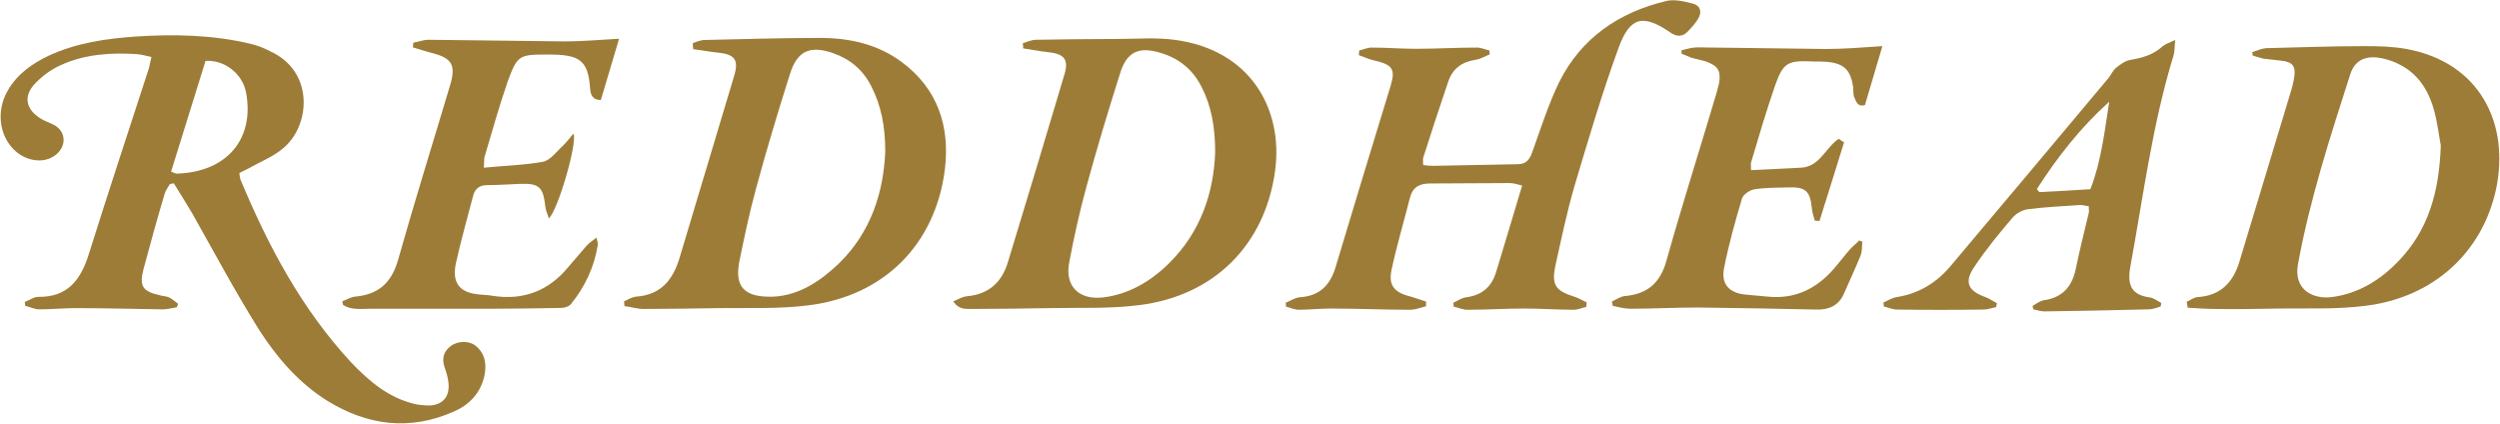
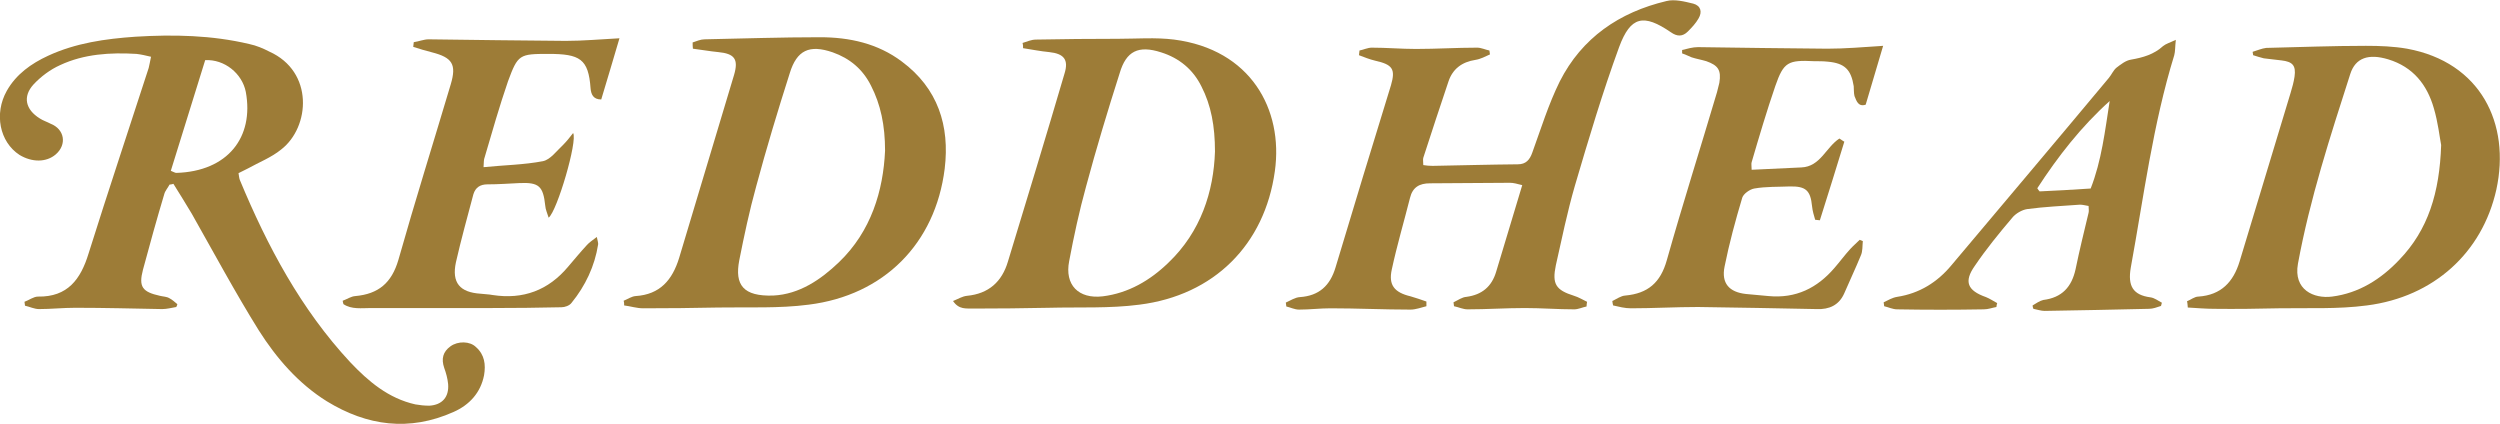
- <svg xmlns="http://www.w3.org/2000/svg" version="1.1" id="Layer_1" x="0px" y="0px" viewBox="346.9 439.9 1219.5 206.4" enable-background="new 346.9 439.9 1219.5 206.4" xml:space="preserve">
-   <g>
-     <path fill="#9D7C37" d="M433.1,589.8c-2.3,0.4-4.6,1-6.9,1c-14.1-0.2-28.2-0.6-42.4-0.6c-6,0-12,0.6-17.7,0.6   c-2.3,0-4.6-1.2-6.9-1.7c0-0.6-0.2-1.4-0.2-1.9c2.1-0.8,4.4-2.5,6.6-2.5c14.5,0.2,20.8-8.5,24.7-21c9.5-30.3,19.5-60.4,29.3-90.6   c0.4-1.5,0.6-3.1,1.2-5.4c-2.7-0.6-4.8-1.2-7.1-1.4c-12.7-0.8-25.5,0-37.2,5.4c-4.8,2.1-9.4,5.6-12.9,9.4c-5.4,6-3.9,12.3,3.1,16.6   c1.5,1,3.5,1.7,5.2,2.5c6.9,2.7,8.1,10.2,2.5,15c-4.6,3.9-11.6,3.9-17.6,0.2c-9.8-6.4-12.5-20.2-6.2-31.2   c4.6-8.1,12-13.3,20.2-17.2c13.5-6.2,28-8.3,42.6-9.3c18.7-1.2,37.2-0.8,55.5,3.5c3.5,0.8,6.8,2.1,9.8,3.7   c21.8,9.8,19.9,36.8,5.8,47.8c-4.8,3.9-10.8,6.2-16.2,9.3c-1.5,0.8-3.1,1.5-4.6,2.3c0.2,1.3,0.2,2.3,0.6,3.3   c13.5,32.4,29.9,63.1,53.8,88.9c8.9,9.4,18.7,17.7,31.8,20.6c2.1,0.4,4.4,0.6,6.8,0.6c6.2-0.4,9.6-4.2,9.1-10.6   c-0.2-2.7-1-5.4-1.9-7.9c-1.5-4.4-0.6-7.9,3.1-10.6s9.5-2.5,12.5,0.4c4.2,3.7,4.8,8.5,3.9,13.7c-1.7,8.5-7.1,14.5-14.9,17.9   c-21.6,9.6-42.2,6.9-61.9-5.2c-13.9-8.7-24.5-21-33.2-34.5c-11.6-18.5-22-38-32.8-57.1c-2.9-4.8-5.8-9.6-8.9-14.5   c-0.6,0.2-1.2,0.2-1.9,0.4c-0.8,1.5-2.1,3.1-2.5,4.6c-3.7,12.3-7.1,24.7-10.4,37c-2.1,8.3-0.4,10.8,8.3,12.7   c1.5,0.4,3.3,0.4,4.6,1.2c1.5,0.8,2.7,1.9,4,2.9C433.7,588.6,433.5,589.2,433.1,589.8z M447.2,469.6c-5.6,17.9-11.2,35.9-16.8,54   c1.5,0.6,2.1,1,2.7,1c25.1-0.8,38-17.4,33.9-39.5C465.3,476,456.6,469,447.2,469.6z" />
-     <path fill="#9D7C37" d="M1121,589.6c-1.9,0.4-4.1,1.4-6,1.4c-8.1,0-16-0.6-24.1-0.6c-9.3,0-18.7,0.6-28,0.6c-2.1,0-4.2-1-6.6-1.5   c0-0.6-0.2-1.4-0.2-1.9c2.1-1,4.2-2.5,6.4-2.7c7.5-1,12.3-5,14.5-12.3c4.2-13.7,8.3-27.6,12.7-42.2c-2.5-0.6-4.2-1.2-6-1.2   c-12.9,0-26,0.2-39,0.2c-5.2,0-8.5,1.9-9.8,7.1c-2.9,11.6-6.4,23.1-8.9,34.9c-1.7,7.5,1.2,11.2,9.1,13.1c2.7,0.8,5.2,1.7,7.7,2.5   c0,0.8,0,1.5,0,2.3c-2.5,0.6-5.2,1.7-7.7,1.7c-12.9,0-26-0.6-39-0.6c-5.2,0-10.2,0.6-15.4,0.6c-2.1,0-4.1-1-6.2-1.5   c0-0.6-0.2-1.4-0.2-1.9c2.3-1,4.6-2.5,6.9-2.7c9.4-0.6,14.7-5.6,17.4-14.5c8.9-29.7,17.9-59.2,27-88.9c2.3-7.9,0.8-10-7.7-12   c-2.7-0.6-5.2-1.7-7.9-2.7c0-0.8,0.2-1.5,0.2-2.3c1.9-0.4,4.1-1.4,6-1.4c7.1,0,14.5,0.6,21.6,0.6c10,0,19.9-0.6,29.9-0.6   c1.9,0,4.1,1,6,1.4c0,0.6,0.2,1.3,0.2,1.9c-2.3,1-4.6,2.3-7.1,2.7c-6.6,1-11,4.4-13.1,10.4c-4.2,12.3-8.3,24.9-12.3,37.4   c-0.2,0.8,0,1.9,0,3.5c1.5,0.2,3.1,0.4,4.6,0.4c13.9-0.2,27.6-0.6,41.5-0.8c4,0,5.8-2.1,7.1-5.8c4.2-11.6,7.9-23.5,13.3-34.5   c10.8-21.4,29.1-33.8,52.1-39.3c4-1,8.9,0.2,13.1,1.3c3.7,1,4.4,4.1,2.5,7.3c-1.3,2.3-3.3,4.4-5.2,6.4c-2.5,2.5-5.2,2.5-8.3,0.4   c-13.3-9.1-19.7-7.9-25.3,7.3c-8.1,22.2-14.8,44.9-21.6,67.7c-3.7,12.7-6.4,25.8-9.3,38.8c-1.9,9.1,0,12.1,8.9,14.9   c2.1,0.6,4.2,1.9,6.4,2.9C1121.2,588.2,1121,588.8,1121,589.6z" />
-     <path fill="#9D7C37" d="M685,460.9c1.9-0.6,3.9-1.5,5.8-1.5c18.7-0.4,37.4-1,56.3-1c14.5,0,28.2,3.1,39.9,11.8   c17.6,13.1,23.5,31.4,21,52.3c-4.6,36.6-29.7,61.7-66.3,66.3c-14.5,1.9-29.3,1.2-44.2,1.4c-12.2,0.2-24.3,0.4-36.6,0.4   c-3.1,0-6.2-1-9.3-1.4c0-0.8,0-1.5-0.2-2.3c1.9-0.8,3.9-2.1,5.8-2.3c12-0.8,17.9-7.9,21.2-18.5c8.9-29.7,17.9-59.6,26.8-89.3   c2.3-7.7,0.2-10.4-7.7-11.2c-4.1-0.4-8.1-1.2-12.3-1.7C685,462.9,685,461.9,685,460.9z M778.9,513.8c0-12.5-2.1-22.6-6.8-31.8   c-4.1-8.1-10.4-13.3-18.7-16.2c-11.4-3.9-17.5-1-21,10.2c-5.8,18.3-11.4,36.8-16.4,55.3c-3.3,12-5.8,23.9-8.3,36.1   c-2.3,12,1.9,17.7,16.6,17.2c12.7-0.6,23.1-7.7,32-16.2C772.2,552.9,778.1,533.2,778.9,513.8z" />
-     <path fill="#9D7C37" d="M812.1,586.9c2.5-1,4.4-2.3,6.8-2.5c10.6-1,17-6.9,19.9-16.8c9.3-30.5,18.5-60.9,27.6-91.6   c2.1-6.9-0.2-9.8-7.5-10.6c-4.2-0.4-8.5-1.3-12.7-1.9c0-0.8,0-1.7-0.2-2.5c2.1-0.6,4.2-1.7,6.6-1.7c13.3-0.2,26.6-0.4,39.9-0.4   c9.1,0,18.3-0.8,27.4,0.4c37.4,4.8,53.4,34.1,49.2,64.2c-5,35.9-29.7,60.6-66,65.2c-14.5,1.9-29.3,1.2-44.2,1.5   c-12.3,0.2-24.7,0.4-37,0.4C818.6,590.5,815,591.3,812.1,586.9z M939.9,514.2c0-12.5-1.9-22.6-6.6-31.8   c-4.1-8.3-10.8-13.9-19.7-16.6c-11-3.5-17-0.6-20.2,10.2c-5.8,18.3-11.4,36.8-16.4,55.3c-3.3,12-6,24.3-8.3,36.5   c-2.3,11.6,4.6,18.5,16.4,17.2c12.5-1.5,23.1-7.7,32-16.4C933,553.1,939.2,533.6,939.9,514.2z" />
-     <path fill="#9D7C37" d="M1414,587.1c1.9-0.8,3.7-2.3,5.6-2.3c11-0.8,17-7.1,20.1-17.2c8.3-27.4,16.6-55,24.9-82.3   c0.8-2.5,1.5-5.2,1.9-7.9c0.8-5.4-1-7.3-6.4-7.9c-2.9-0.4-5.8-0.6-8.7-1c-1.7-0.4-3.5-1-5.2-1.5c0-0.6-0.2-1.2-0.2-1.7   c2.1-0.6,4.4-1.7,6.6-1.9c16.2-0.4,32.4-1,48.6-1c6.8,0,13.5,0.2,20.1,1.4c35.9,6.6,50.5,36.6,43.6,68.7   c-6.8,30.7-30.5,52.3-63.1,56.5c-14.3,1.9-28.7,1.2-43.2,1.4c-10.4,0.2-20.8,0.4-31.2,0.2c-4.2,0-8.7-0.4-12.9-0.6   C1414.2,588.8,1414.2,588,1414,587.1z M1538,510.9c-0.8-3.9-1.5-11-3.5-17.9c-3.3-11.6-10.2-20.2-22.2-23.9   c-9.6-2.9-16-0.8-18.5,7.1c-9.8,30.5-19.7,60.9-25.5,92.6c-2.3,12.7,7.7,17.2,16.6,16c13.1-1.7,23.9-8.5,32.8-17.9   C1531.6,552.3,1537.2,534.2,1538,510.9z" />
-     <path fill="#9D7C37" d="M583,521.7c10-1,19.7-1.2,28.9-2.9c3.7-0.8,6.6-5,9.8-7.9c1.7-1.7,3.3-3.7,5-5.8c2.3,3.7-7.7,38-12,41.3   c-0.6-2.1-1.5-3.9-1.7-5.8c-1-9.5-3.1-11.4-12.5-11c-5.2,0.2-10.6,0.6-15.8,0.6c-3.5,0-5.8,1.5-6.8,4.8c-2.9,11-6,22-8.5,33.2   c-2.1,10,1.9,14.7,12.1,15.4c1.9,0.2,3.9,0.2,5.8,0.6c14.9,2.3,27.2-2.3,36.8-13.9c3.1-3.5,6-7.1,9.1-10.6c1.2-1.3,2.7-2.3,4.8-3.9   c0.4,1.9,0.8,2.9,0.6,3.7c-1.7,10.6-6.2,20.2-12.9,28.5c-1,1.4-3.3,2.1-5,2.1c-11.4,0.2-22.8,0.4-34.1,0.4c-19.7,0-39.1,0-58.8,0   c-4.6,0-9.5,0.8-13.5-1.9c-0.2-0.6-0.2-1.2-0.4-1.7c2.1-0.8,4.1-2.1,6.2-2.3c11.2-1,17.7-6.4,21-17.7c8.1-28.7,17-57.1,25.5-85.6   c2.9-9.8,0.8-13.1-9.1-15.6c-3.1-0.8-6-1.7-9.1-2.7c0-0.8,0.2-1.5,0.2-2.3c2.5-0.4,5-1.4,7.3-1.4c22.4,0.2,44.5,0.6,66.9,0.8   c8.3,0,16.6-0.8,26.2-1.3c-2.9,10-6,20.1-8.9,29.9c-3.9,0-5-2.5-5.2-5.4c-1-14.3-5.2-16.8-20.6-16.8c-14.1,0-14.9,0.2-19.7,13.3   c-4.2,12.2-7.7,24.7-11.4,37.2C583.2,518,583.2,519.2,583,521.7z" />
-     <path fill="#9D7C37" d="M1246.8,509.3c-4,12.7-7.9,25.6-12,38.4c-0.8,0-1.5-0.2-2.3-0.2c-0.6-2.1-1.3-4.2-1.5-6.6   c-0.8-7.7-3.1-9.8-10.8-9.6c-5.8,0.2-11.6,0-17.4,1c-2.1,0.4-5.2,2.5-5.8,4.4c-3.3,11-6.4,22.2-8.7,33.6   c-1.7,8.1,2.3,12.5,10.4,13.3c3.7,0.4,7.3,0.6,11,1c13.3,1.3,23.7-3.9,32.2-13.7c2.7-3.1,5-6.2,7.7-9.3c1.4-1.5,3.1-2.9,4.6-4.4   c0.6,0.2,1,0.4,1.5,0.6c-0.2,2.3,0,5-1,7.1c-2.5,6.2-5.4,12.3-8.1,18.5c-2.5,5.6-7.3,7.7-13.3,7.5c-19.3-0.4-38.6-0.8-57.9-1   c-11,0-21.8,0.6-32.8,0.6c-2.9,0-5.8-0.8-8.7-1.4c-0.2-0.8-0.2-1.4-0.4-2.1c2.1-1,4.2-2.5,6.4-2.7c11-1,17.2-6.4,20.2-17.2   c7.7-27.4,16.4-54.6,24.5-82c0.4-1.5,0.8-3.1,1.2-4.6c1-6.2-0.6-8.5-6.4-10.6c-2.5-0.8-5-1.2-7.3-1.9c-1.5-0.6-3.1-1.4-4.6-1.9   c0-0.6,0-1.2,0-1.7c2.5-0.6,5.2-1.4,7.7-1.4c21,0.2,42,0.6,63.1,0.8c8.7,0,17.6-0.8,27.2-1.4c-2.9,9.6-5.6,19.1-8.5,28.7   c-3.5,1.2-4.4-1.7-5.4-4.2c-0.4-1.5-0.2-3.3-0.4-4.8c-1.3-8.1-4.4-11.2-12.5-12c-2.3-0.2-4.4-0.2-6.8-0.2   c-12.7-0.6-14.8,0.4-18.9,12.1c-4.2,12.2-7.9,24.7-11.6,37.2c-0.2,0.8,0,1.9,0,3.7c8.3-0.4,16.2-0.8,24.3-1.2   c9.3-0.4,12-9.8,18.5-14.1C1245.6,508.6,1246.2,509,1246.8,509.3z" />
-     <path fill="#9D7C37" d="M1401.3,589.4c-1.9,0.6-3.9,1.4-5.8,1.4c-17,0.4-33.9,0.8-50.9,1c-1.7,0-3.5-0.6-5.4-1   c-0.2-0.6-0.4-1.2-0.4-1.7c1.7-1,3.5-2.3,5.2-2.7c9.1-1.2,13.9-6.4,15.8-15c1.9-9.3,4.2-18.5,6.4-27.6c0.2-1,0-1.9,0-3.3   c-1.5-0.2-2.9-0.6-4.2-0.6c-8.7,0.6-17.4,1-25.8,2.1c-2.5,0.4-5.6,2.1-7.3,4.2c-6.4,7.5-12.7,15.2-18.3,23.5   c-5.4,7.7-3.5,12.1,5.4,15.2c1.9,0.8,3.5,1.9,5.4,2.9c-0.2,0.6-0.2,1.2-0.4,1.9c-2.1,0.4-4,1.2-6.2,1.2c-14.1,0.2-28.2,0.2-42.2,0   c-2.1,0-4.2-1-6.4-1.5c0-0.6-0.2-1.4-0.2-1.9c2.1-1,4.2-2.3,6.6-2.7c10.8-1.7,19.5-7.1,26.4-15.4c25.7-30.5,51.3-60.9,76.8-91.4   c1.3-1.5,2.1-3.7,3.7-5c2.1-1.7,4.6-3.5,7.1-3.9c5.8-1,11.2-2.5,15.6-6.6c1.4-1.2,3.3-1.7,6.2-3.1c-0.4,3.5-0.2,5.6-0.8,7.5   c-10.4,33.8-14.8,68.9-21.2,103.6c-1.5,8.9,1,13.3,9.6,14.5c1.9,0.2,3.7,1.7,5.6,2.7C1401.5,588,1401.5,588.8,1401.3,589.4z    M1376.2,489.5c-13.9,12.5-25.3,27-35.3,42.6c0.4,0.6,0.8,1.2,1.2,1.5c7.9-0.4,15.8-0.8,24.9-1.4   C1372.3,518.6,1373.9,504.1,1376.2,489.5z" />
-   </g>
+ <svg xmlns="http://www.w3.org/2000/svg" version="1.1" id="Layer_1" x="0px" y="0px" viewBox="347.1 837.6 960.1 162.7" enable-background="new 347.1 837.6 960.1 162.7" xml:space="preserve">
+   <path fill="#9D7C37" d="M414.8,955.5c-1.8,0.3-3.6,0.8-5.4,0.8c-11.1-0.2-22.2-0.5-33.4-0.5c-4.7,0-9.4,0.5-13.9,0.5  c-1.8,0-3.6-0.9-5.4-1.3c0-0.5-0.2-1.1-0.2-1.5c1.7-0.6,3.5-2,5.2-2c11.4,0.2,16.4-6.7,19.4-16.5c7.5-23.9,15.4-47.5,23.1-71.3  c0.3-1.2,0.5-2.4,0.9-4.3c-2.1-0.5-3.8-0.9-5.6-1.1c-10-0.6-20.1,0-29.3,4.3c-3.8,1.7-7.4,4.4-10.2,7.4c-4.3,4.7-3.1,9.7,2.4,13.1  c1.2,0.8,2.8,1.3,4.1,2c5.4,2.1,6.4,8,2,11.8c-3.6,3.1-9.1,3.1-13.9,0.2c-7.7-5-9.8-15.9-4.9-24.6c3.6-6.4,9.4-10.5,15.9-13.5  c10.6-4.9,22-6.5,33.5-7.3c14.7-0.9,29.3-0.6,43.7,2.8c2.8,0.6,5.4,1.7,7.7,2.9c17.2,7.7,15.7,29,4.6,37.6  c-3.8,3.1-8.5,4.9-12.8,7.3c-1.2,0.6-2.4,1.2-3.6,1.8c0.2,1,0.2,1.8,0.5,2.6c10.6,25.5,23.5,49.7,42.4,70c7,7.4,14.7,13.9,25,16.2  c1.7,0.3,3.5,0.5,5.4,0.5c4.9-0.3,7.6-3.3,7.2-8.3c-0.2-2.1-0.8-4.3-1.5-6.2c-1.2-3.5-0.5-6.2,2.4-8.3c2.9-2.1,7.5-2,9.8,0.3  c3.3,2.9,3.8,6.7,3.1,10.8c-1.3,6.7-5.6,11.4-11.7,14.1c-17,7.6-33.2,5.4-48.7-4.1c-10.9-6.8-19.3-16.5-26.1-27.2  c-9.1-14.6-17.3-29.9-25.8-44.9c-2.3-3.8-4.6-7.6-7-11.4c-0.5,0.2-0.9,0.2-1.5,0.3c-0.6,1.2-1.7,2.4-2,3.6  c-2.9,9.7-5.6,19.4-8.2,29.1c-1.7,6.5-0.3,8.5,6.5,10c1.2,0.3,2.6,0.3,3.6,0.9c1.2,0.6,2.1,1.5,3.1,2.3  C415.2,954.5,415.1,955,414.8,955.5z M425.9,860.7c-4.4,14.1-8.8,28.3-13.2,42.5c1.2,0.5,1.7,0.8,2.1,0.8  c19.8-0.6,29.9-13.7,26.7-31.1C440.1,865.8,433.3,860.3,425.9,860.7z" />
+   <path fill="#9D7C37" d="M956.4,955.3c-1.5,0.3-3.2,1.1-4.7,1.1c-6.4,0-12.6-0.5-19-0.5c-7.3,0-14.7,0.5-22,0.5  c-1.7,0-3.3-0.8-5.2-1.2c0-0.5-0.2-1.1-0.2-1.5c1.7-0.8,3.3-2,5-2.1c5.9-0.8,9.7-3.9,11.4-9.7c3.3-10.8,6.5-21.7,10-33.2  c-2-0.5-3.3-0.9-4.7-0.9c-10.2,0-20.5,0.2-30.7,0.2c-4.1,0-6.7,1.5-7.7,5.6c-2.3,9.1-5,18.2-7,27.5c-1.3,5.9,0.9,8.8,7.2,10.3  c2.1,0.6,4.1,1.3,6.1,2c0,0.6,0,1.2,0,1.8c-2,0.5-4.1,1.3-6.1,1.3c-10.2,0-20.5-0.5-30.7-0.5c-4.1,0-8,0.5-12.1,0.5  c-1.7,0-3.2-0.8-4.9-1.2c0-0.5-0.2-1.1-0.2-1.5c1.8-0.8,3.6-2,5.4-2.1c7.4-0.5,11.6-4.4,13.7-11.4c7-23.4,14.1-46.6,21.3-70  c1.8-6.2,0.6-7.9-6.1-9.4c-2.1-0.5-4.1-1.3-6.2-2.1c0-0.6,0.2-1.2,0.2-1.8c1.5-0.3,3.2-1.1,4.7-1.1c5.6,0,11.4,0.5,17,0.5  c7.9,0,15.7-0.5,23.5-0.5c1.5,0,3.2,0.8,4.7,1.1c0,0.5,0.2,1,0.2,1.5c-1.8,0.8-3.6,1.8-5.6,2.1c-5.2,0.8-8.7,3.5-10.3,8.2  c-3.3,9.7-6.5,19.6-9.7,29.4c-0.2,0.6,0,1.5,0,2.8c1.2,0.2,2.4,0.3,3.6,0.3c10.9-0.2,21.7-0.5,32.7-0.6c3.1,0,4.6-1.7,5.6-4.6  c3.3-9.1,6.2-18.5,10.5-27.2c8.5-16.8,22.9-26.6,41-30.9c3.1-0.8,7,0.2,10.3,1c2.9,0.8,3.5,3.2,2,5.7c-1,1.8-2.6,3.5-4.1,5  c-2,2-4.1,2-6.5,0.3c-10.5-7.2-15.5-6.2-19.9,5.7c-6.4,17.5-11.7,35.3-17,53.3c-2.9,10-5,20.3-7.3,30.5c-1.5,7.2,0,9.5,7,11.7  c1.7,0.5,3.3,1.5,5,2.3C956.5,954.2,956.4,954.7,956.4,955.3z" />
+   <path fill="#9D7C37" d="M613.1,853.9c1.5-0.5,3.1-1.2,4.6-1.2c14.7-0.3,29.4-0.8,44.3-0.8c11.4,0,22.2,2.4,31.4,9.3  c13.9,10.3,18.5,24.7,16.5,41.2c-3.6,28.8-23.4,48.6-52.2,52.2c-11.4,1.5-23.1,0.9-34.8,1.1c-9.6,0.2-19.1,0.3-28.8,0.3  c-2.4,0-4.9-0.8-7.3-1.1c0-0.6,0-1.2-0.2-1.8c1.5-0.6,3.1-1.7,4.6-1.8c9.4-0.6,14.1-6.2,16.7-14.6c7-23.4,14.1-46.9,21.1-70.3  c1.8-6.1,0.2-8.2-6.1-8.8c-3.2-0.3-6.4-0.9-9.7-1.3C613.1,855.5,613.1,854.7,613.1,853.9z M687,895.5c0-9.8-1.7-17.8-5.4-25  c-3.2-6.4-8.2-10.5-14.7-12.8c-9-3.1-13.8-0.8-16.5,8c-4.6,14.4-9,29-12.9,43.5c-2.6,9.4-4.6,18.8-6.5,28.4  c-1.8,9.4,1.5,13.9,13.1,13.5c10-0.5,18.2-6.1,25.2-12.8C681.7,926.4,686.3,910.8,687,895.5z" />
+   <path fill="#9D7C37" d="M713.1,953.2c2-0.8,3.5-1.8,5.4-2c8.3-0.8,13.4-5.4,15.7-13.2c7.3-24,14.6-47.9,21.7-72.1  c1.7-5.4-0.2-7.7-5.9-8.3c-3.3-0.3-6.7-1-10-1.5c0-0.6,0-1.3-0.2-2c1.7-0.5,3.3-1.3,5.2-1.3c10.5-0.2,20.9-0.3,31.4-0.3  c7.2,0,14.4-0.6,21.6,0.3c29.4,3.8,42,26.8,38.7,50.5c-3.9,28.3-23.4,47.7-52,51.3c-11.4,1.5-23.1,0.9-34.8,1.2  c-9.7,0.2-19.4,0.3-29.1,0.3C718.2,956,715.4,956.6,713.1,953.2z M813.7,895.8c0-9.8-1.5-17.8-5.2-25c-3.2-6.5-8.5-10.9-15.5-13.1  c-8.7-2.8-13.4-0.5-15.9,8c-4.6,14.4-9,29-12.9,43.5c-2.6,9.4-4.7,19.1-6.5,28.7c-1.8,9.1,3.6,14.6,12.9,13.5  c9.8-1.2,18.2-6.1,25.2-12.9C808.3,926.6,813.2,911.1,813.7,895.8z" />
+   <path fill="#9D7C37" d="M1187,953.3c1.5-0.6,2.9-1.8,4.4-1.8c8.7-0.6,13.4-5.6,15.8-13.5c6.5-21.6,13.1-43.3,19.6-64.8  c0.6-2,1.2-4.1,1.5-6.2c0.6-4.3-0.8-5.7-5-6.2c-2.3-0.3-4.6-0.5-6.8-0.8c-1.3-0.3-2.8-0.8-4.1-1.2c0-0.5-0.2-0.9-0.2-1.3  c1.7-0.5,3.5-1.3,5.2-1.5c12.8-0.3,25.5-0.8,38.3-0.8c5.4,0,10.6,0.2,15.8,1.1c28.3,5.2,39.8,28.8,34.3,54.1  c-5.4,24.2-24,41.2-49.7,44.5c-11.3,1.5-22.6,0.9-34,1.1c-8.2,0.2-16.4,0.3-24.6,0.2c-3.3,0-6.8-0.3-10.2-0.5  C1187.2,954.7,1187.2,954,1187,953.3z M1284.6,893.3c-0.6-3.1-1.2-8.7-2.8-14.1c-2.6-9.1-8-15.9-17.5-18.8  c-7.6-2.3-12.6-0.6-14.6,5.6c-7.7,24-15.5,47.9-20.1,72.9c-1.8,10,6.1,13.5,13.1,12.6c10.3-1.3,18.8-6.7,25.8-14.1  C1279.6,925.9,1284,911.6,1284.6,893.3z" />
+   <path fill="#9D7C37" d="M532.8,901.8c7.9-0.8,15.5-0.9,22.8-2.3c2.9-0.6,5.2-3.9,7.7-6.2c1.3-1.3,2.6-2.9,3.9-4.6  c1.8,2.9-6.1,29.9-9.4,32.5c-0.5-1.7-1.2-3.1-1.3-4.6c-0.8-7.5-2.4-9-9.8-8.7c-4.1,0.2-8.3,0.5-12.4,0.5c-2.8,0-4.6,1.2-5.4,3.8  c-2.3,8.7-4.7,17.3-6.7,26.1c-1.7,7.9,1.5,11.6,9.5,12.1c1.5,0.2,3.1,0.2,4.6,0.5c11.7,1.8,21.4-1.8,29-10.9  c2.4-2.8,4.7-5.6,7.2-8.3c0.9-1,2.1-1.8,3.8-3.1c0.3,1.5,0.6,2.3,0.5,2.9c-1.3,8.3-4.9,15.9-10.2,22.4c-0.8,1.1-2.6,1.7-3.9,1.7  c-9,0.2-17.9,0.3-26.8,0.3c-15.5,0-30.8,0-46.3,0c-3.6,0-7.5,0.6-10.6-1.5c-0.2-0.5-0.2-0.9-0.3-1.3c1.7-0.6,3.2-1.7,4.9-1.8  c8.8-0.8,13.9-5,16.5-13.9c6.4-22.6,13.4-44.9,20.1-67.4c2.3-7.7,0.6-10.3-7.2-12.3c-2.4-0.6-4.7-1.3-7.2-2.1c0-0.6,0.2-1.2,0.2-1.8  c2-0.3,3.9-1.1,5.7-1.1c17.6,0.2,35,0.5,52.7,0.6c6.5,0,13.1-0.6,20.6-1c-2.3,7.9-4.7,15.8-7,23.5c-3.1,0-3.9-2-4.1-4.3  c-0.8-11.3-4.1-13.2-16.2-13.2c-11.1,0-11.7,0.2-15.5,10.5c-3.3,9.6-6.1,19.4-9,29.3C532.9,898.8,532.9,899.8,532.8,901.8z" />
+   <path fill="#9D7C37" d="M1055.4,892c-3.1,10-6.2,20.2-9.4,30.2c-0.6,0-1.2-0.2-1.8-0.2c-0.5-1.7-1-3.3-1.2-5.2  c-0.6-6.1-2.4-7.7-8.5-7.6c-4.6,0.2-9.1,0-13.7,0.8c-1.7,0.3-4.1,2-4.6,3.5c-2.6,8.7-5,17.5-6.8,26.5c-1.3,6.4,1.8,9.8,8.2,10.5  c2.9,0.3,5.7,0.5,8.7,0.8c10.5,1,18.7-3.1,25.3-10.8c2.1-2.4,3.9-4.9,6.1-7.3c1.1-1.2,2.4-2.3,3.6-3.5c0.5,0.2,0.8,0.3,1.2,0.5  c-0.2,1.8,0,3.9-0.8,5.6c-2,4.9-4.3,9.7-6.4,14.6c-2,4.4-5.7,6.1-10.5,5.9c-15.2-0.3-30.4-0.6-45.6-0.8c-8.7,0-17.2,0.5-25.8,0.5  c-2.3,0-4.6-0.6-6.8-1.1c-0.2-0.6-0.2-1.1-0.3-1.7c1.7-0.8,3.3-2,5-2.1c8.7-0.8,13.5-5,15.9-13.5c6.1-21.6,12.9-43,19.3-64.6  c0.3-1.2,0.6-2.4,0.9-3.6c0.8-4.9-0.5-6.7-5-8.3c-2-0.6-3.9-0.9-5.7-1.5c-1.2-0.5-2.4-1.1-3.6-1.5c0-0.5,0-0.9,0-1.3  c2-0.5,4.1-1.1,6.1-1.1c16.5,0.2,33.1,0.5,49.7,0.6c6.8,0,13.9-0.6,21.4-1.1c-2.3,7.6-4.4,15-6.7,22.6c-2.8,0.9-3.5-1.3-4.3-3.3  c-0.3-1.2-0.2-2.6-0.3-3.8c-1-6.4-3.5-8.8-9.8-9.4c-1.8-0.2-3.5-0.2-5.4-0.2c-10-0.5-11.7,0.3-14.9,9.5c-3.3,9.6-6.2,19.4-9.1,29.3  c-0.2,0.6,0,1.5,0,2.9c6.5-0.3,12.8-0.6,19.1-0.9c7.3-0.3,9.4-7.7,14.6-11.1C1054.5,891.4,1054.9,891.8,1055.4,892z" />
+   <path fill="#9D7C37" d="M1177,955.1c-1.5,0.5-3.1,1.1-4.6,1.1c-13.4,0.3-26.7,0.6-40.1,0.8c-1.3,0-2.8-0.5-4.3-0.8  c-0.2-0.5-0.3-0.9-0.3-1.3c1.3-0.8,2.8-1.8,4.1-2.1c7.2-0.9,10.9-5,12.4-11.8c1.5-7.3,3.3-14.6,5-21.7c0.2-0.8,0-1.5,0-2.6  c-1.2-0.2-2.3-0.5-3.3-0.5c-6.8,0.5-13.7,0.8-20.3,1.7c-2,0.3-4.4,1.7-5.7,3.3c-5,5.9-10,12-14.4,18.5c-4.3,6.1-2.8,9.5,4.3,12  c1.5,0.6,2.8,1.5,4.3,2.3c-0.2,0.5-0.2,0.9-0.3,1.5c-1.7,0.3-3.1,0.9-4.9,0.9c-11.1,0.2-22.2,0.2-33.2,0c-1.7,0-3.3-0.8-5-1.2  c0-0.5-0.2-1.1-0.2-1.5c1.7-0.8,3.3-1.8,5.2-2.1c8.5-1.3,15.4-5.6,20.8-12.1c20.2-24,40.4-47.9,60.5-72c1-1.2,1.7-2.9,2.9-3.9  c1.7-1.3,3.6-2.8,5.6-3.1c4.6-0.8,8.8-2,12.3-5.2c1.1-0.9,2.6-1.3,4.9-2.4c-0.3,2.8-0.2,4.4-0.6,5.9c-8.2,26.6-11.7,54.2-16.7,81.6  c-1.2,7,0.8,10.5,7.6,11.4c1.5,0.2,2.9,1.3,4.4,2.1C1177.2,954,1177.2,954.7,1177,955.1z M1157.3,876.4  c-10.9,9.8-19.9,21.3-27.8,33.5c0.3,0.5,0.6,0.9,0.9,1.2c6.2-0.3,12.4-0.6,19.6-1.1C1154.2,899.3,1155.5,887.9,1157.3,876.4z" />
</svg>
